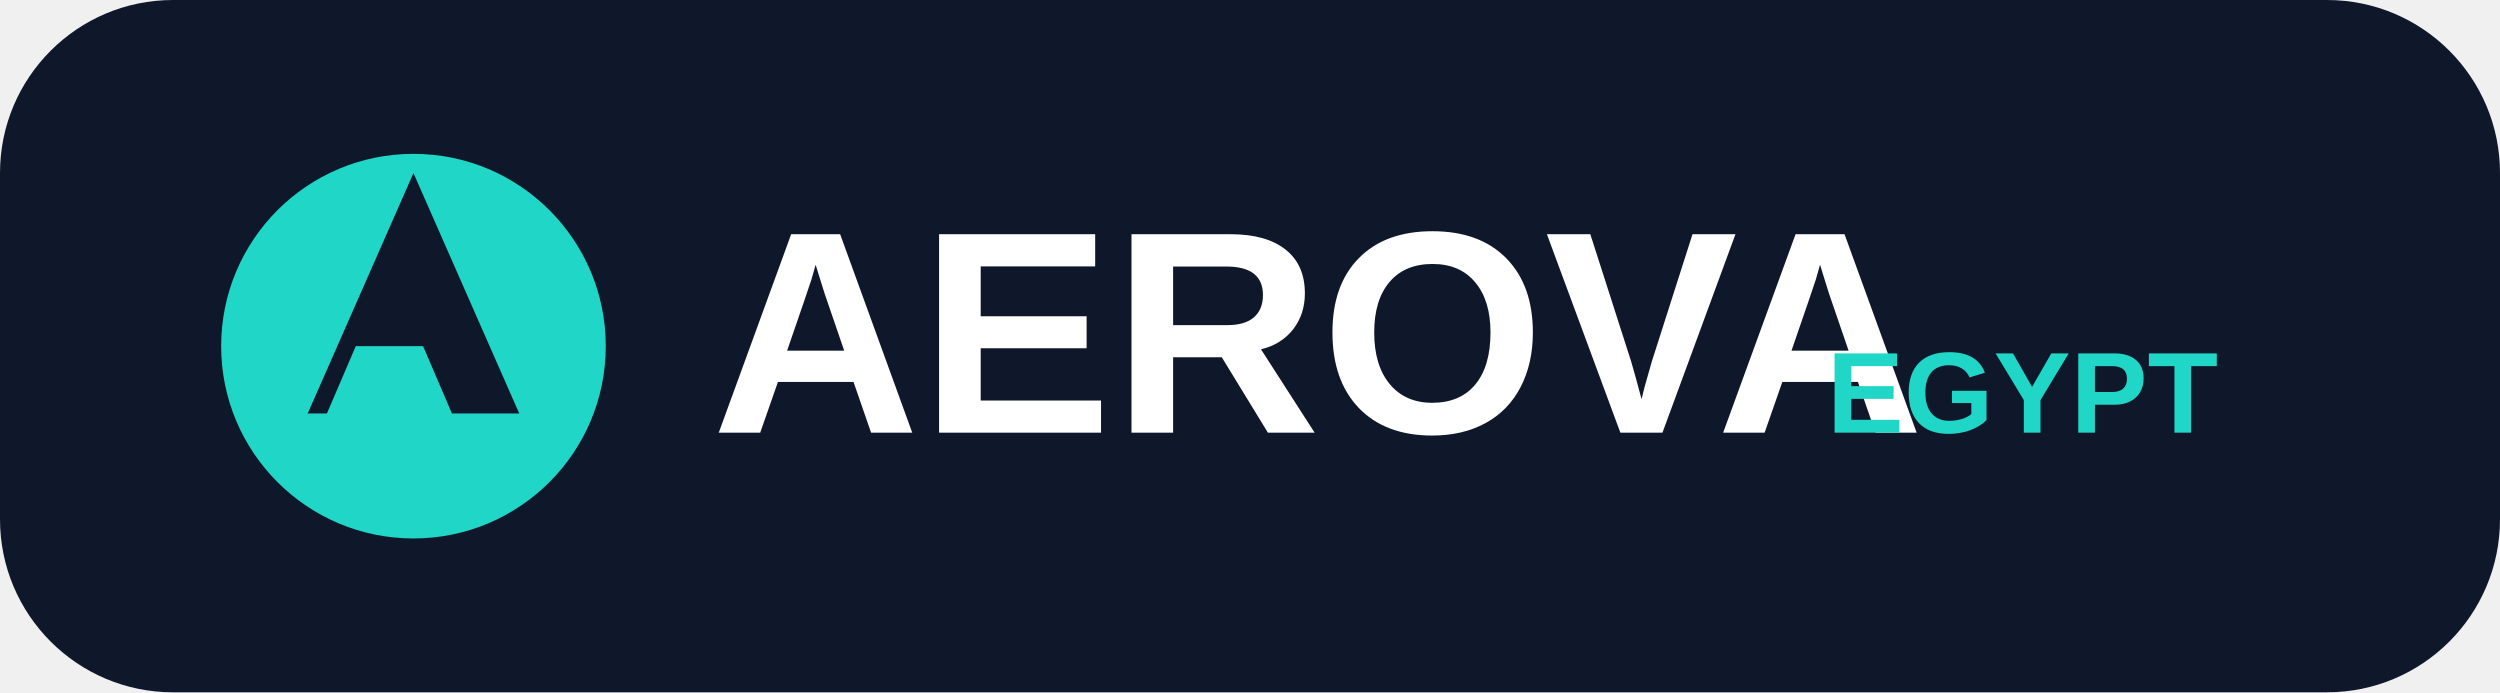
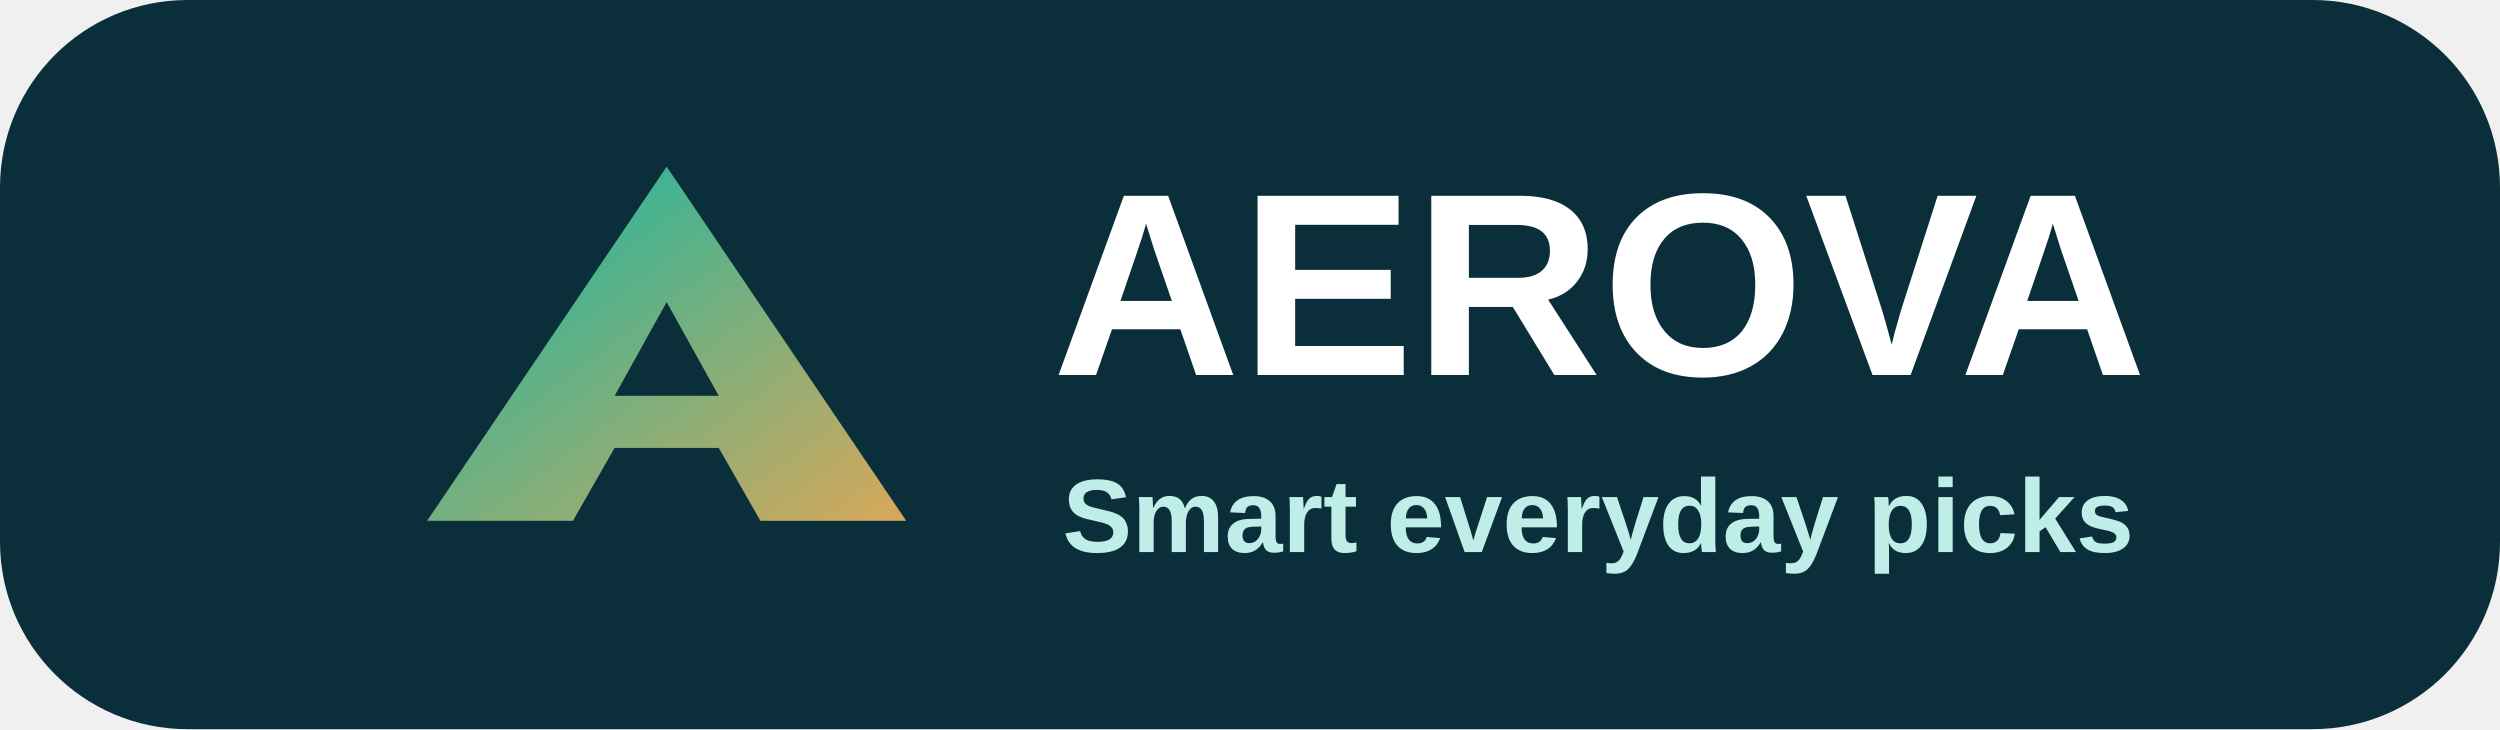
- <svg xmlns="http://www.w3.org/2000/svg" width="260" height="72" viewBox="0 0 260 72">
-   <rect width="260" height="72" rx="18" fill="#0f172a" />
-   <circle cx="43" cy="36" r="20" fill="#20d6c6" />
-   <path d="M32 43 L43 18 L54 43 H47 L44 36 H37 L34 43 Z" fill="#0f172a" />
-   <text x="74" y="45" font-family="Arial, sans-serif" font-size="30" font-weight="900" fill="#fff">AEROVA</text>
-   <text x="190" y="45" font-family="Arial, sans-serif" font-size="12" font-weight="700" fill="#20d6c6">EGYPT</text>
+ <svg xmlns="http://www.w3.org/2000/svg" viewBox="0 0 240 70" role="img" aria-label="Aerova">
+   <defs>
+     <linearGradient id="g" x1="0" x2="1" y1="0" y2="1">
+       <stop stop-color="#0eb7a5" />
+       <stop offset="1" stop-color="#d8a85a" />
+     </linearGradient>
+   </defs>
+   <rect width="240" height="70" rx="18" fill="#0b2f3a" />
+   <path d="M41 50 64 16l23 34H73l-4-7H59l-4 7H41Zm23-21-5 9h10l-5-9Z" fill="url(#g)" />
+   <text x="101" y="36" font-family="Arial, sans-serif" font-size="25" font-weight="800" fill="#fff">AEROVA</text>
+   <text x="102" y="53" font-family="Arial, sans-serif" font-size="10" font-weight="700" fill="#bfeee9">Smart everyday picks</text>
</svg>
